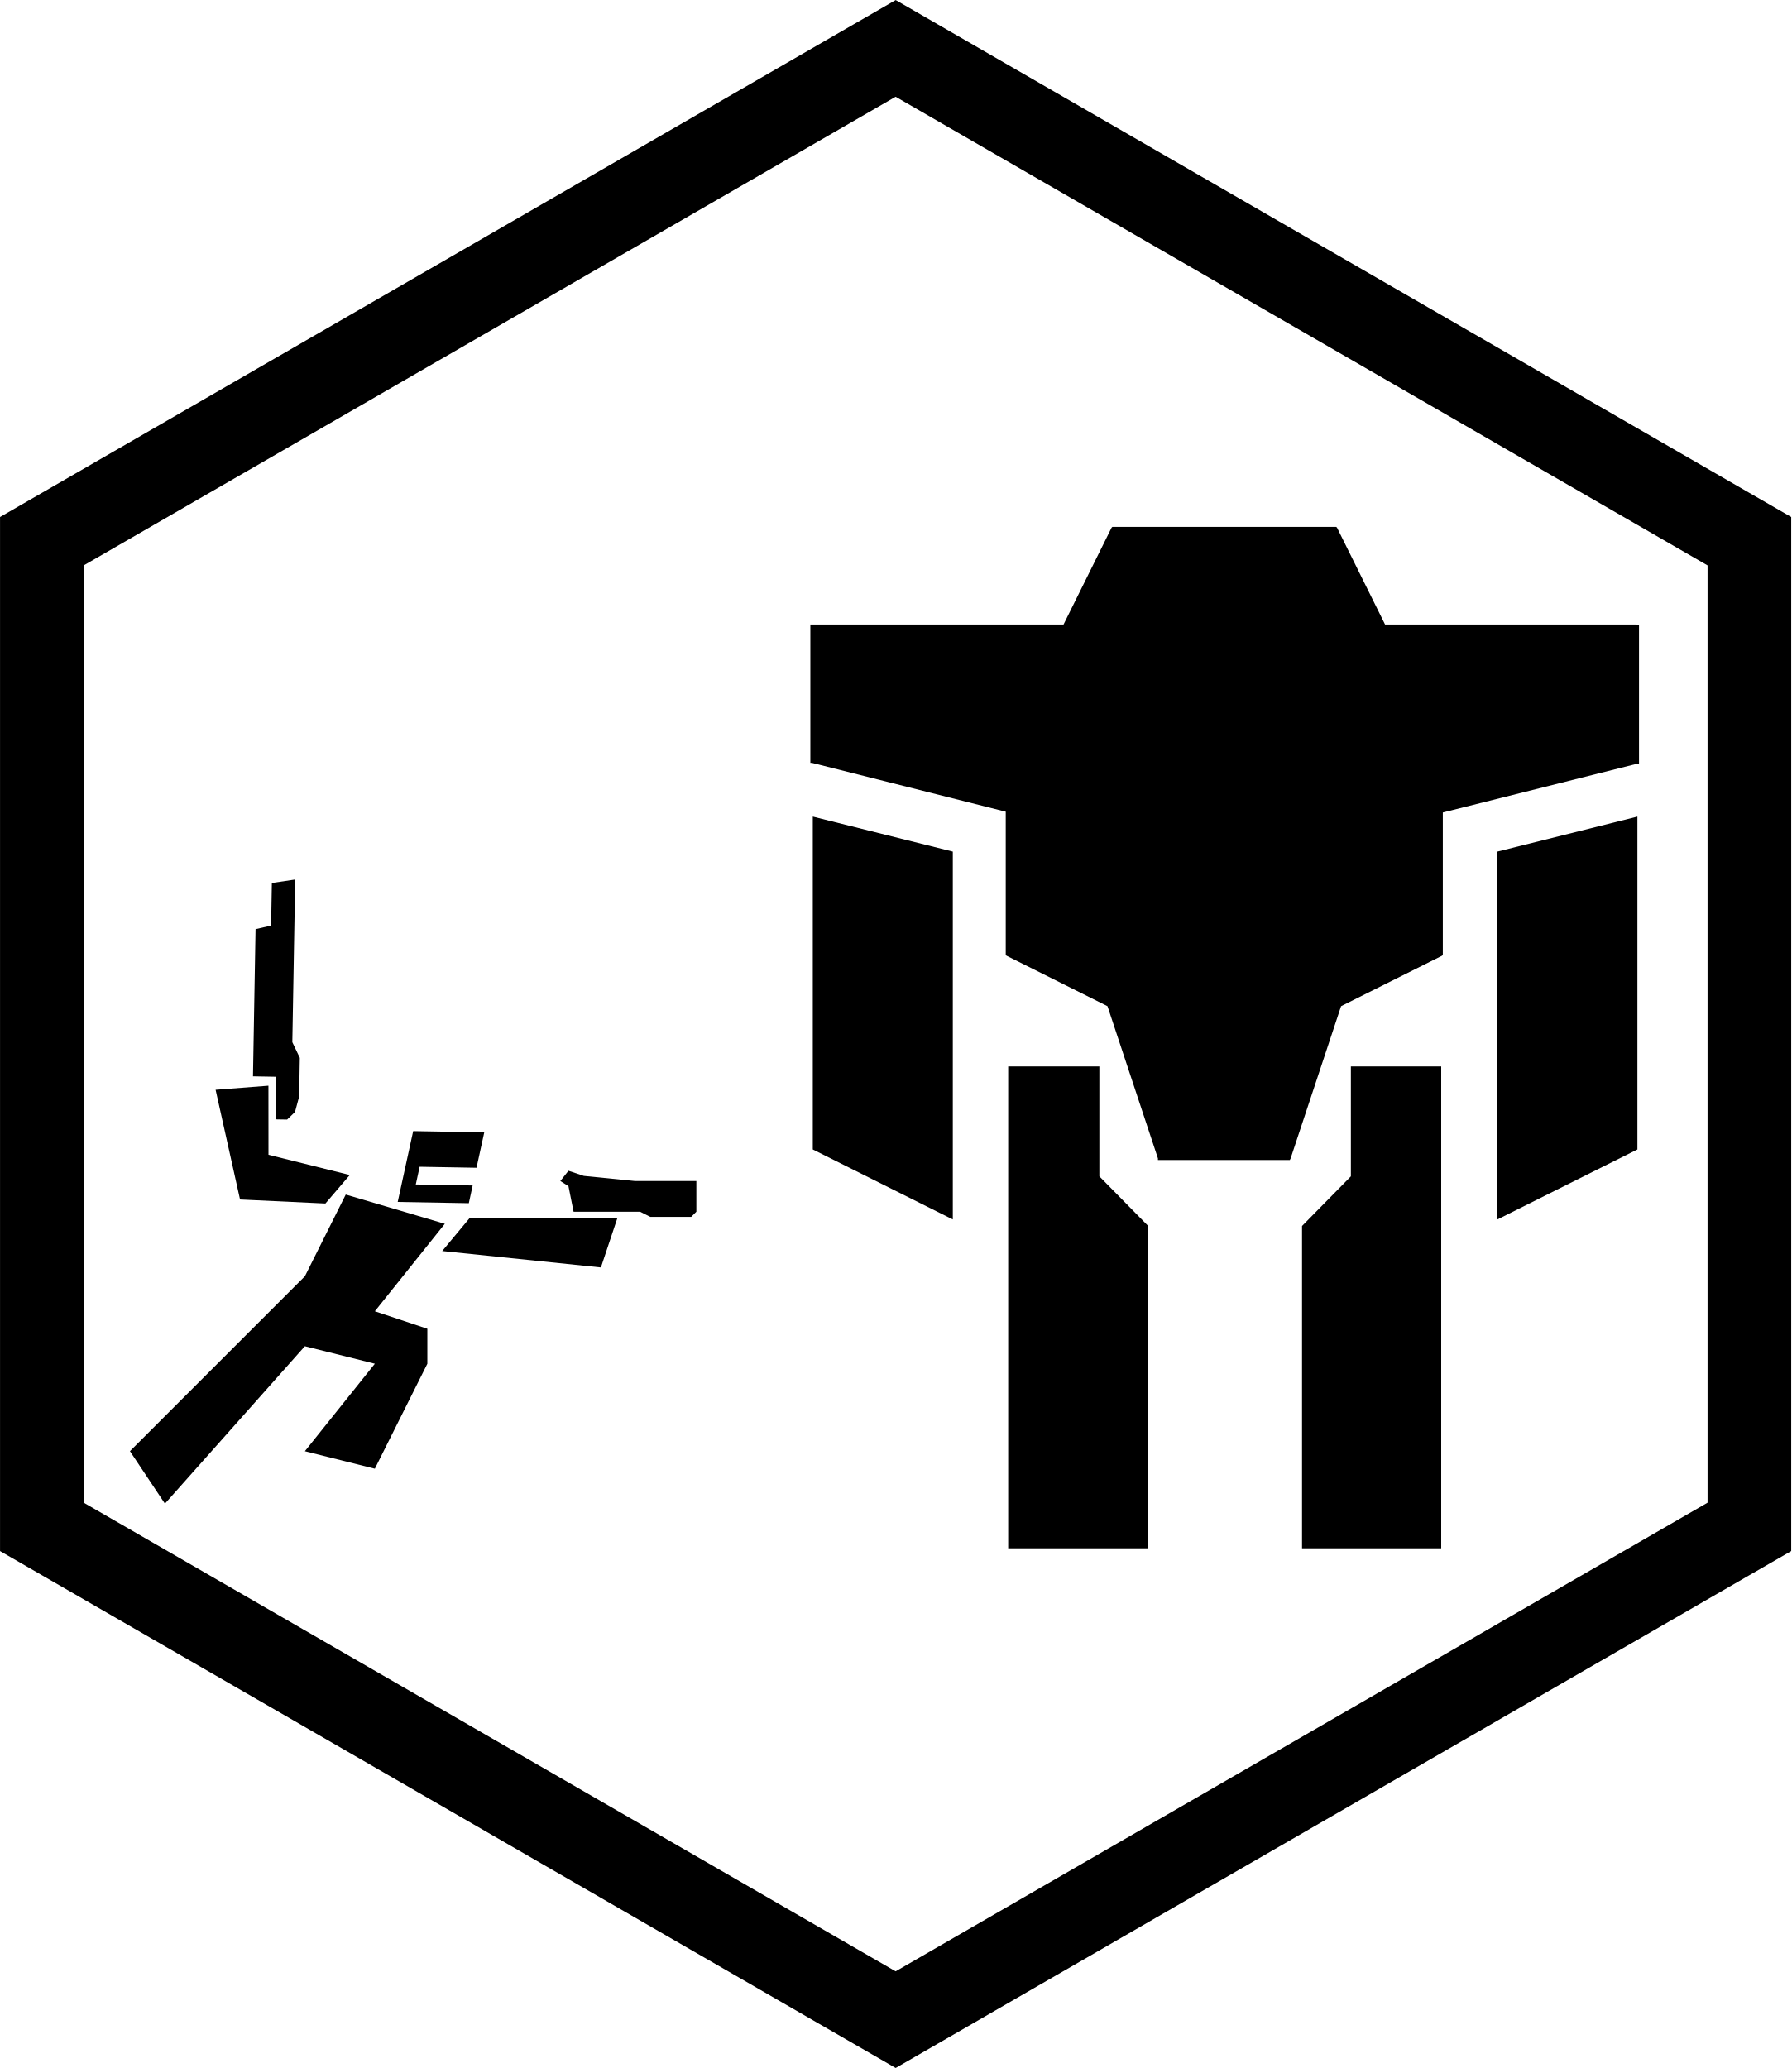
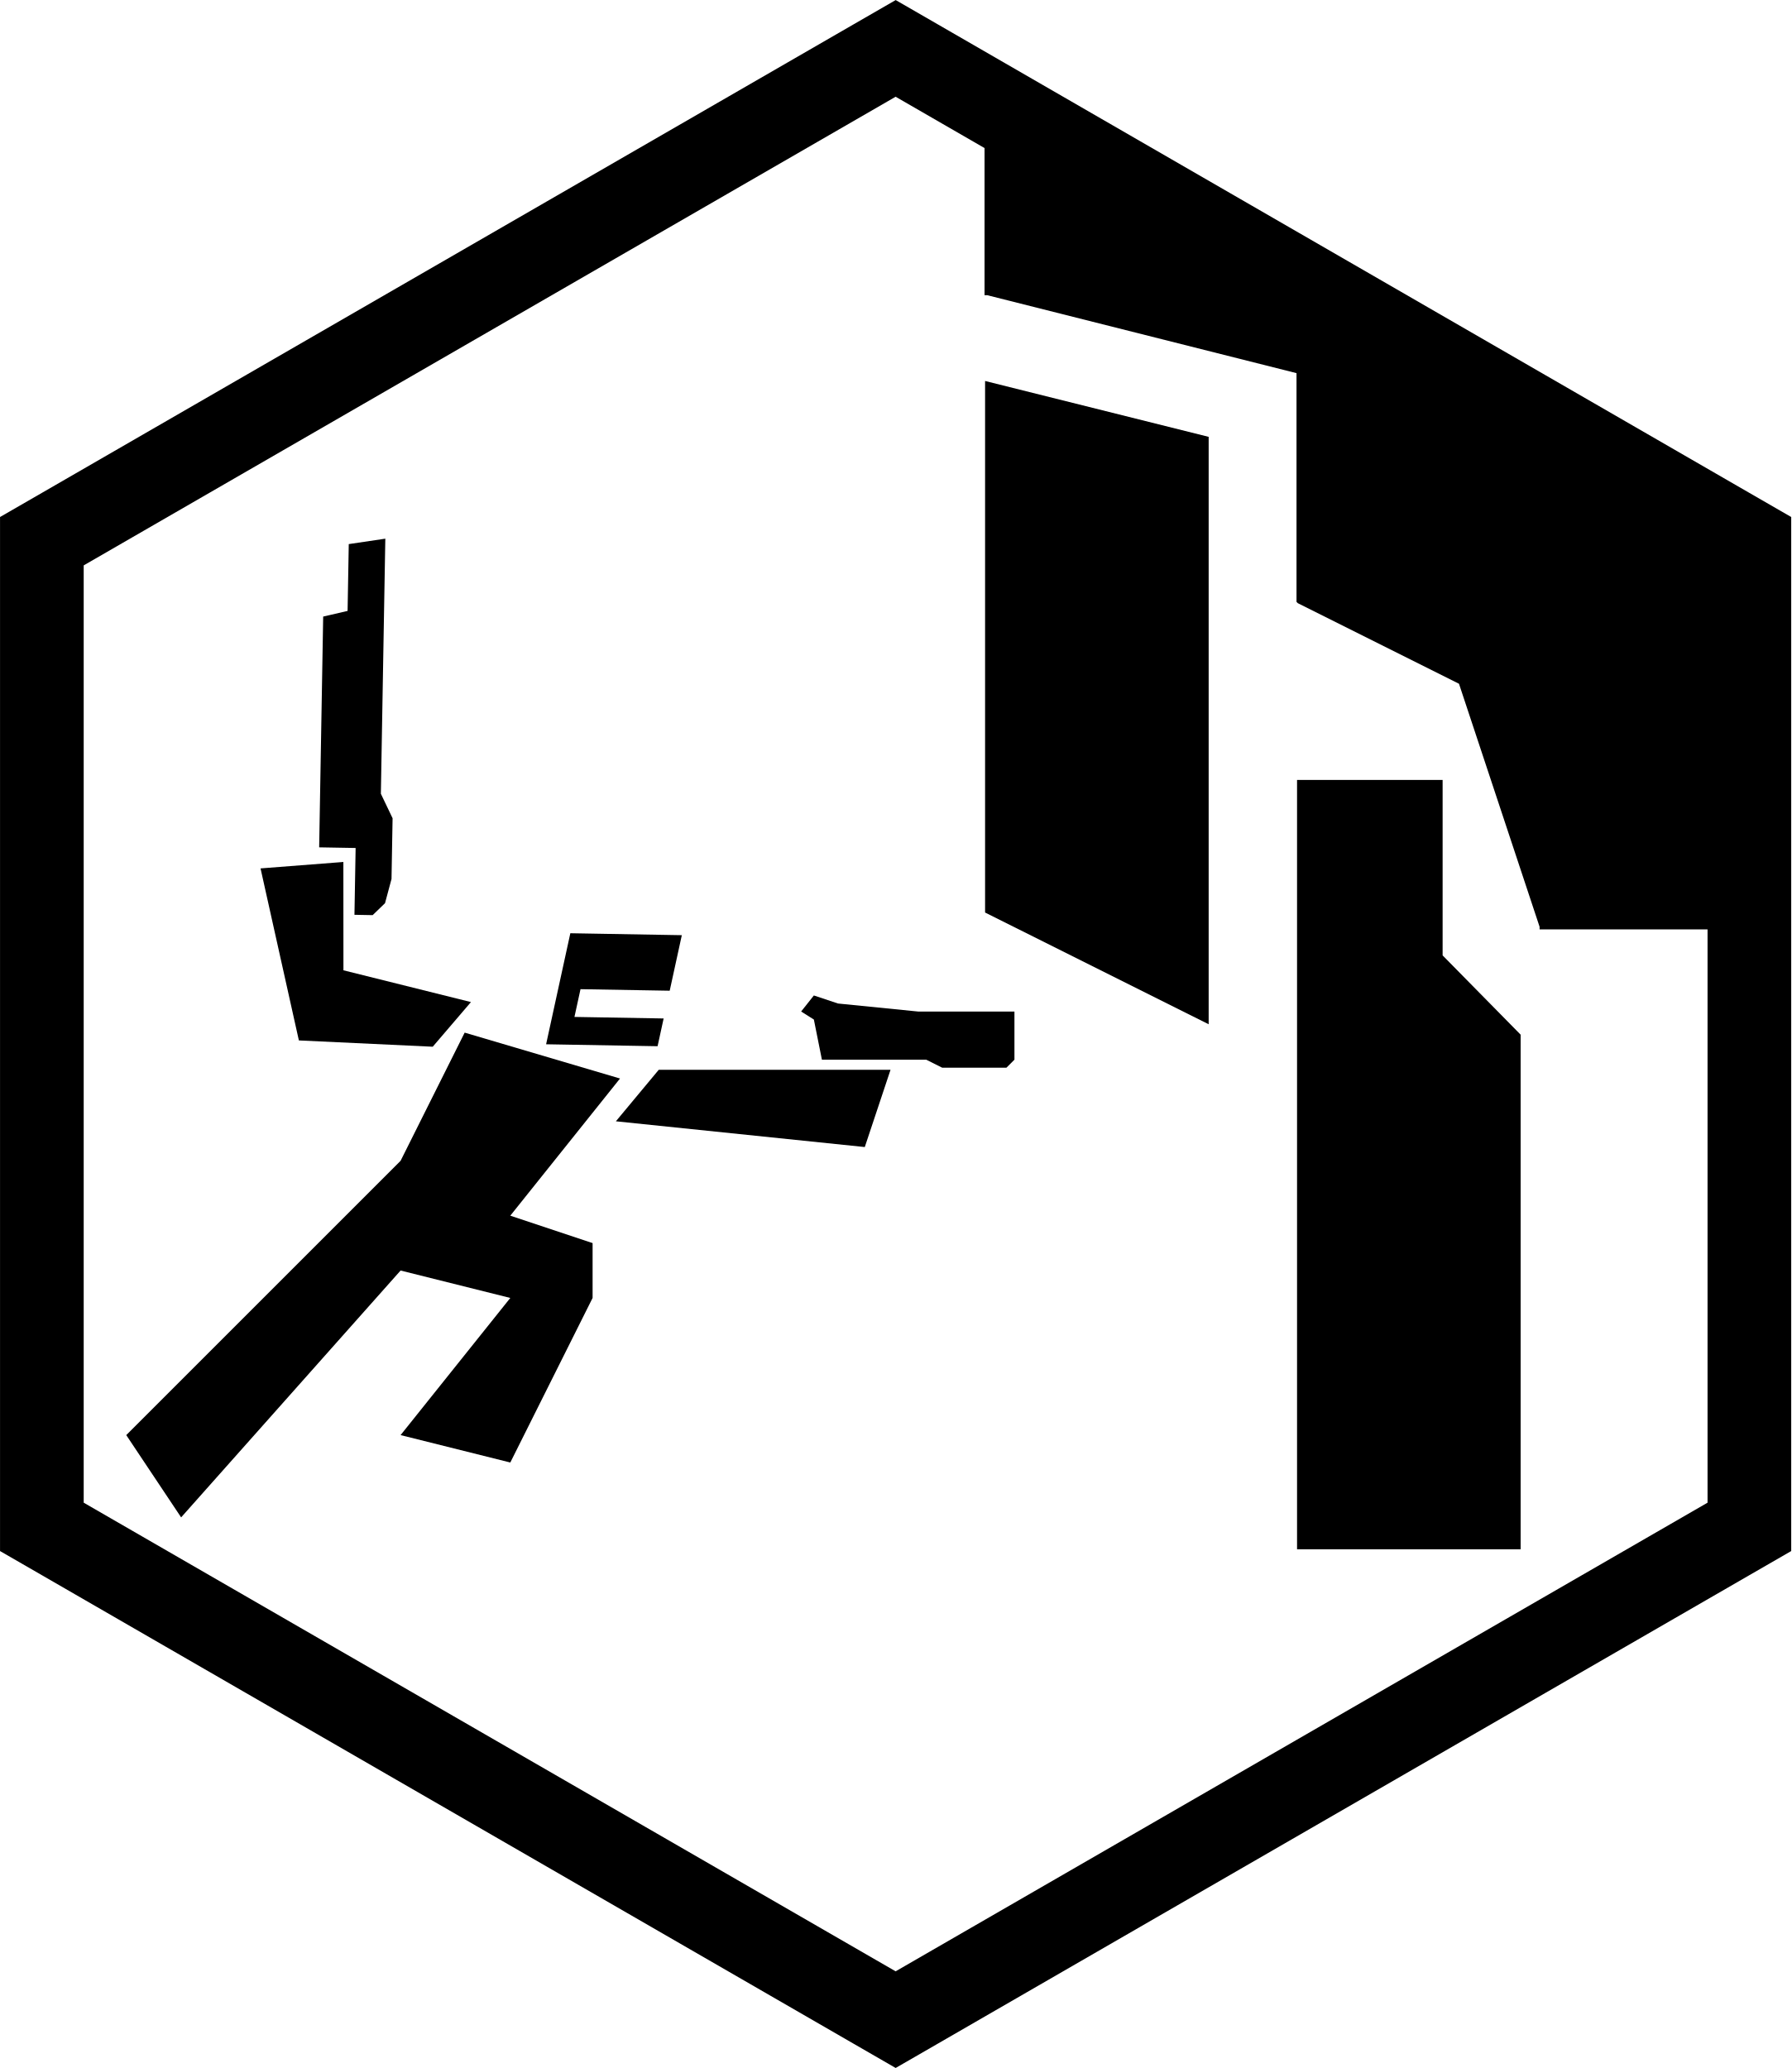
<svg xmlns="http://www.w3.org/2000/svg" viewBox="0 0 535.02 617.78">
  <g class="layer">
    <g data-name="Layer 47">
      <path transform="translate(-13.49 27.89)" d="m281 1.01 242.51 140v280l-242.51 140-242.51-140v-280l242.51-140m0-28.87-12.5 7.21-242.5 140-12.5 7.21v308.9l12.5 7.21 242.51 140 12.5 7.21 12.5-7.21 242.49-140 12.5-7.21v-308.9l-12.5-7.21-242.5-140.02-12.5-7.21v0.02z" stroke-width="0" />
    </g>
    <g stroke-width="0">
-       <polygon points="242.77 343.38 284.59 364.29 284.59 254.4 242.77 243.94" />
-       <polygon points="403.49 351.41 388.9 366.24 388.9 462.52 430.47 462.52 430.47 318.58 403.49 318.58" />
-       <polygon points="328.36 318.58 301.13 318.58 301.13 462.52 342.95 462.52 342.95 366.24 328.36 351.41" />
-       <polygon points="447.25 364.29 489.07 343.38 489.07 243.94 447.25 254.4" />
-       <path d="m488.83 186.56h-75.13l-14.35-28.93-0.24-0.24h-66.86l-0.24 0.24-14.35 28.93h-75.62v41.33h0.49l57.87 14.59v42.79l0.24 0.24 30.15 15.07 15.07 45.47v0.49h39.39l0.24-0.49 15.07-45.47 30.15-15.07 0.24-0.24v-42.55l58.11-14.59h0.49v-41.33l-0.73-0.24z" />
+       <polygon points="294.23 272.6 361.01 305.98 361.01 130.5 294.23 113.81" />
+       <polygon points="430.89 233 387.41 233 387.41 462.83 454.19 462.83 454.19 309.09 430.89 285.41" />
+       <path d="m294.07 22.18v66h0.78l92.4 23.29v68.33l0.39 0.39 48.14 24.07 24.07 72.6v0.78h62.89l0.39-0.78-4.4-121.06-224.66-133.62z" />
    </g>
-     <path d="m132.08 373.72 8.16-9.81h44.15l-4.91 14.72-47.4-4.91z" fill-opacity="null" stroke="#000" stroke-dasharray="null" stroke-linecap="null" stroke-linejoin="round" stroke-opacity="null" stroke-width="0" />
-     <path d="m171.32 361.98-1.53-7.64-2.43-1.53 2.43-3.06 4.58 1.53 15.28 1.53h18.34v9.17l-1.53 1.53h-12.23l-3.06-1.53h-19.87z" fill-opacity="null" stroke="#000" stroke-dasharray="null" stroke-linecap="null" stroke-linejoin="round" stroke-opacity="null" stroke-width="0" />
-     <path transform="rotate(18 82.725 343.53)" d="m105.72 343.93-4.29 10.34-24.62 6.74-17.07-28.91 14.63-6.04 6.39 19.62 24.97-1.75z" fill-opacity="null" stroke="#000" stroke-dasharray="null" stroke-linecap="null" stroke-linejoin="round" stroke-opacity="null" stroke-width="0" />
-     <path d="m118.79 359.06 4.62-21.16 21.23 0.37-2.31 10.58-16.99-0.3-1.15 5.29 16.99 0.3-1.15 5.29-21.23-0.37z" fill-opacity="null" stroke="#000" stroke-dasharray="null" stroke-linecap="null" stroke-linejoin="round" stroke-opacity="null" stroke-width="0" />
-     <path d="m91.06 381.26-52.25 52.25 10.45 15.68 41.8-47.03 20.9 5.23-20.9 26.13 20.9 5.23 15.68-31.35v-10.45l-15.68-5.23 20.9-26.13-29.59-8.74-12.21 24.42z" fill-opacity="null" stroke="#000" stroke-dasharray="null" stroke-linecap="null" stroke-linejoin="round" stroke-opacity="null" stroke-width="0" />
-     <path transform="rotate(20 84.529 298.31)" d="m84.05 323.21-14.32-41.58 4-2.6-4.14-12.04 6.19-3.35 15.82 45.96 3.7 3.62 3.77 10.94 0.41 4.75-1.43 2.94-3.28 1.13-4.14-12.04-6.57 2.26z" fill-opacity="null" stroke="#000" stroke-dasharray="null" stroke-linecap="null" stroke-linejoin="round" stroke-opacity="null" stroke-width="0" />
+     <g fill-opacity="null" stroke="#000" stroke-dasharray="null" stroke-linecap="null" stroke-linejoin="round" stroke-opacity="null" stroke-width="0">
+       <path d="m183.96 334.96 12.8-15.38h69.23l-7.69 23.08-74.33-7.69z" />
+       <path d="m245.49 316.55-2.4-11.98-3.8-2.4 3.8-4.79 7.19 2.4 23.96 2.4h28.76v14.38l-2.4 2.4h-19.17l-4.79-2.4h-31.15z" />
+       <path d="m140.66 299.36-11.41 13.33-39.98-1.88-11.45-51.39 24.74-1.92 0.02 32.36 38.08 9.49z" />
+       <path d="m163.11 311.97 7.24-33.18 33.3 0.58-3.62 16.59-26.64-0.46-1.81 8.29 26.64 0.46-1.81 8.29-33.3-0.58z" />
+       <path d="m119.64 346.78-81.93 81.93 16.39 24.58 65.55-73.74 32.77 8.19-32.77 40.97 32.77 8.19 24.58-49.16v-16.39l-24.58-8.19 32.77-40.97-46.4-13.71-19.14 38.29z" />
+       <path d="m95.33 253.14 1.2-68.95 7.29-1.69 0.35-19.96 10.92-1.62-1.33 76.2 3.5 7.32-0.32 18.14-1.94 7.23-3.69 3.57-5.44-0.1 0.35-19.96-10.89-0.19z" />
+     </g>
  </g>
</svg>
